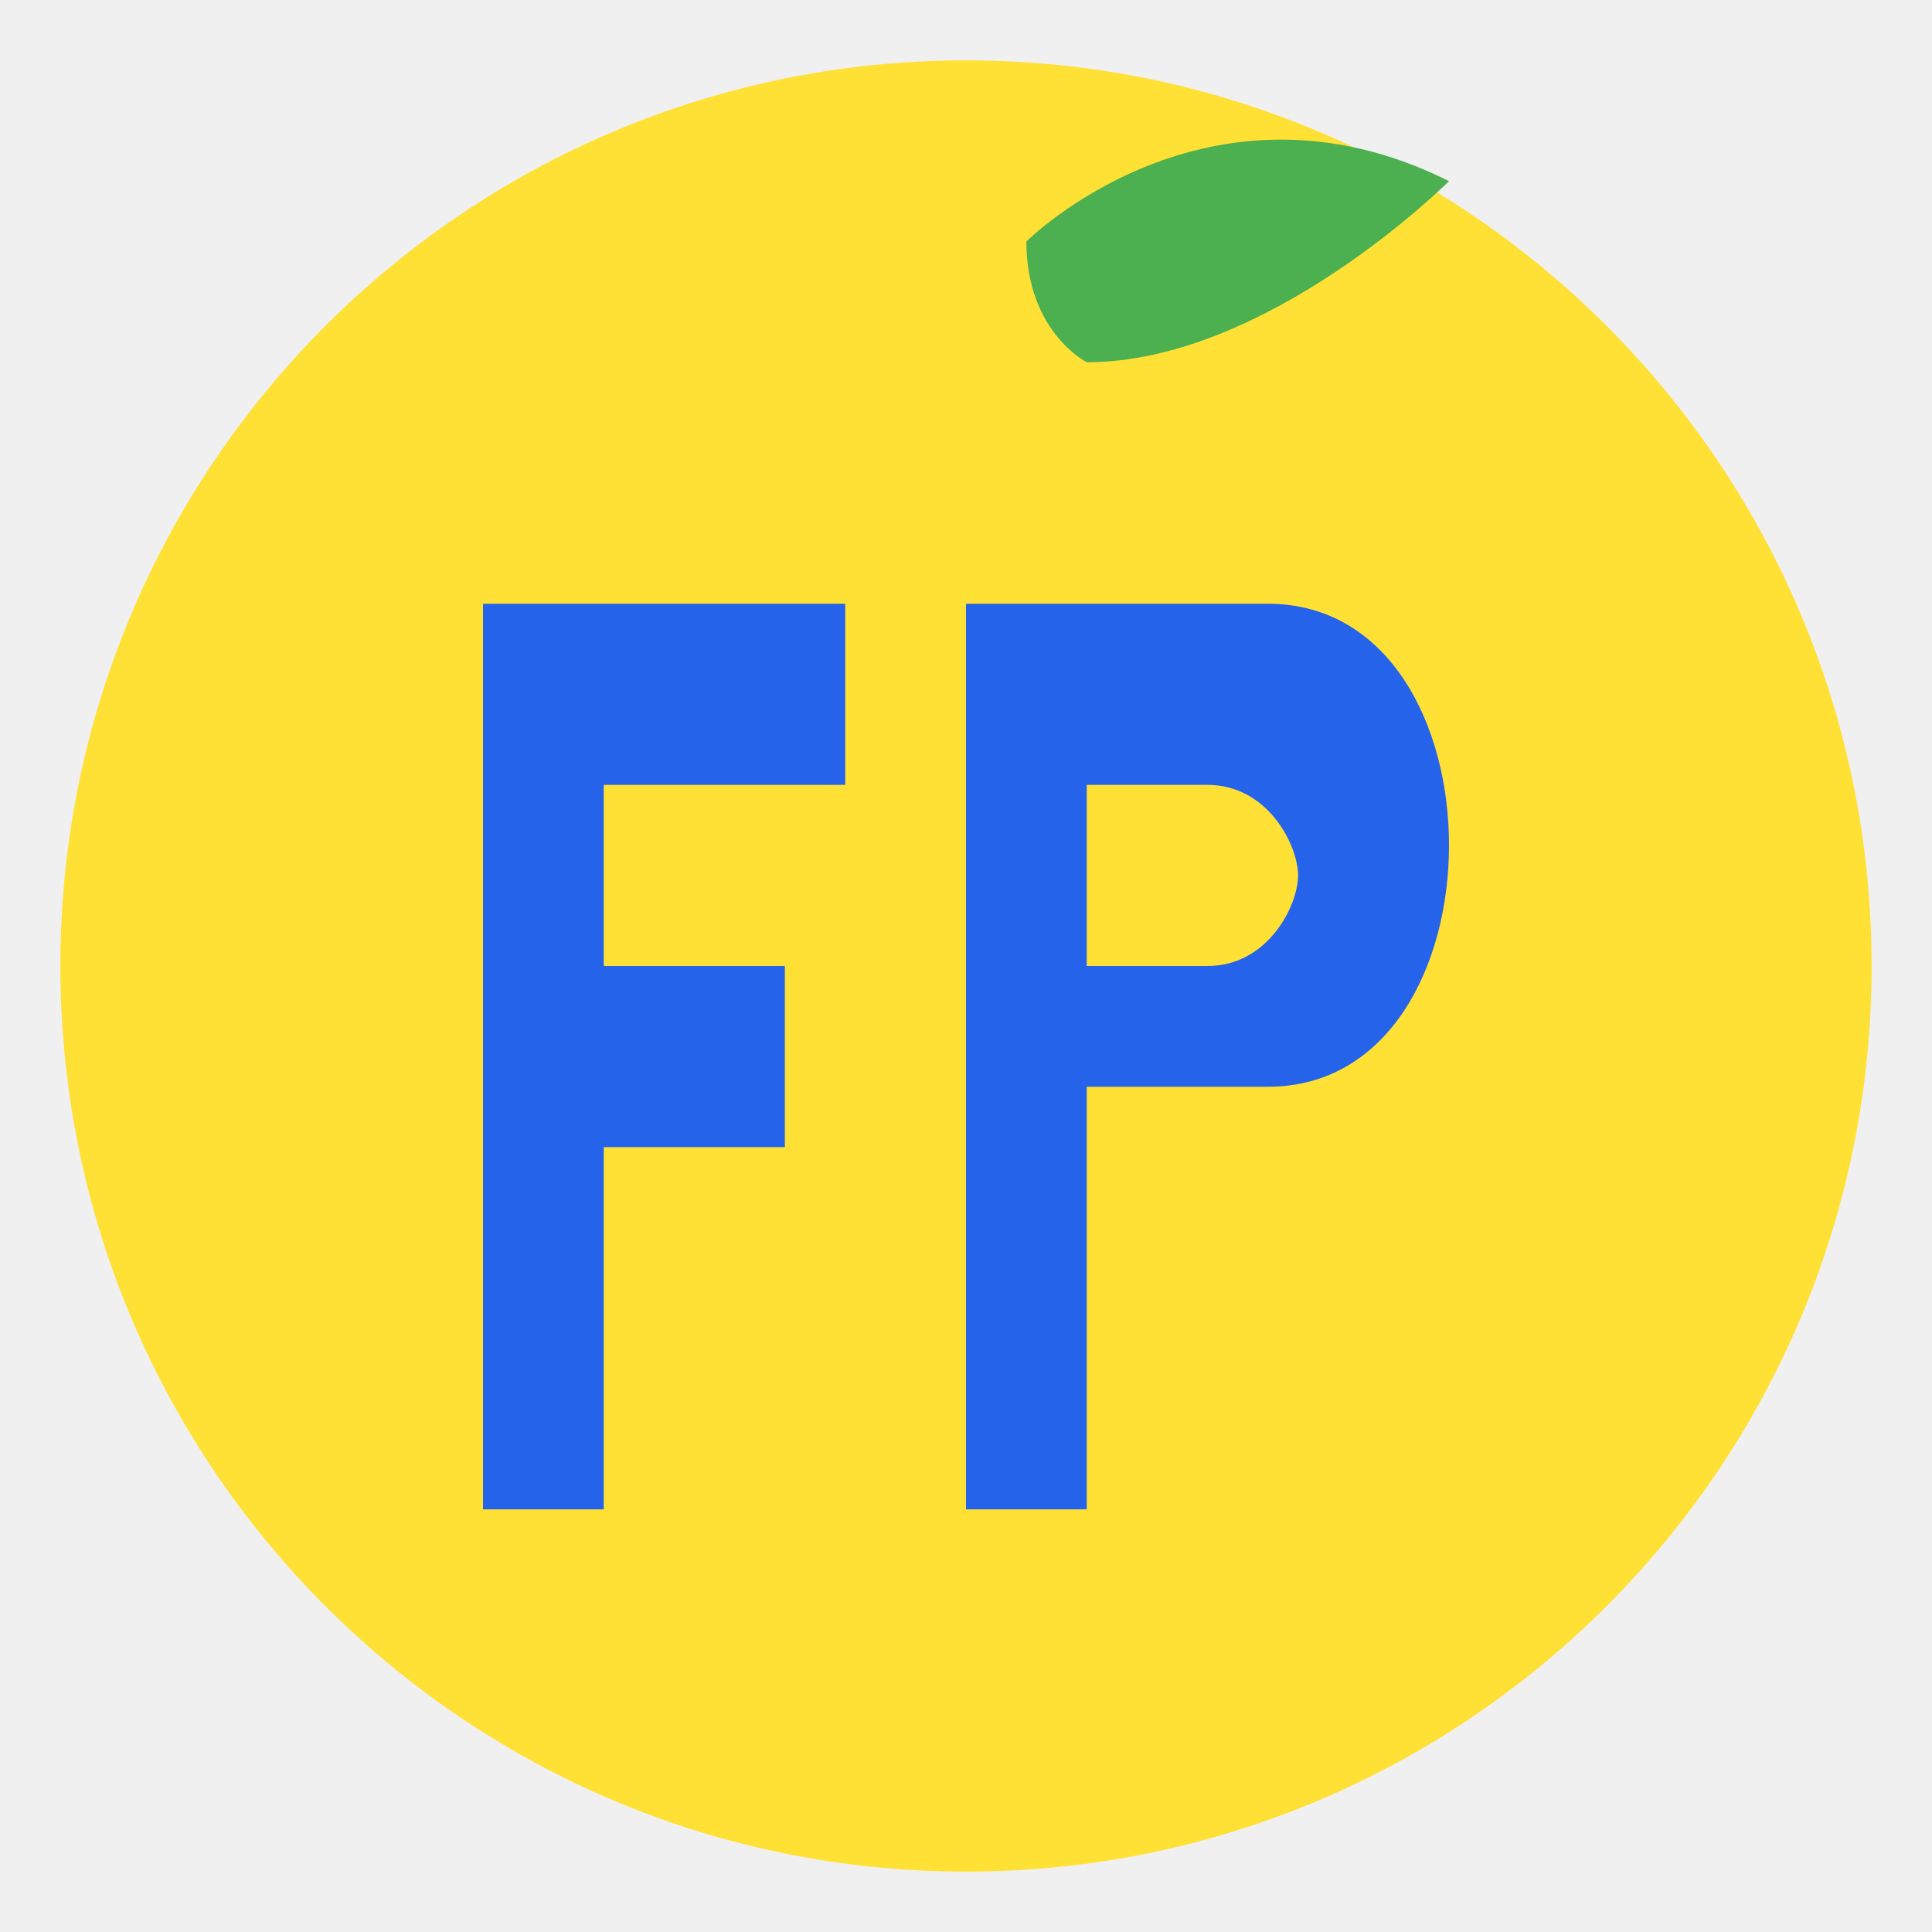
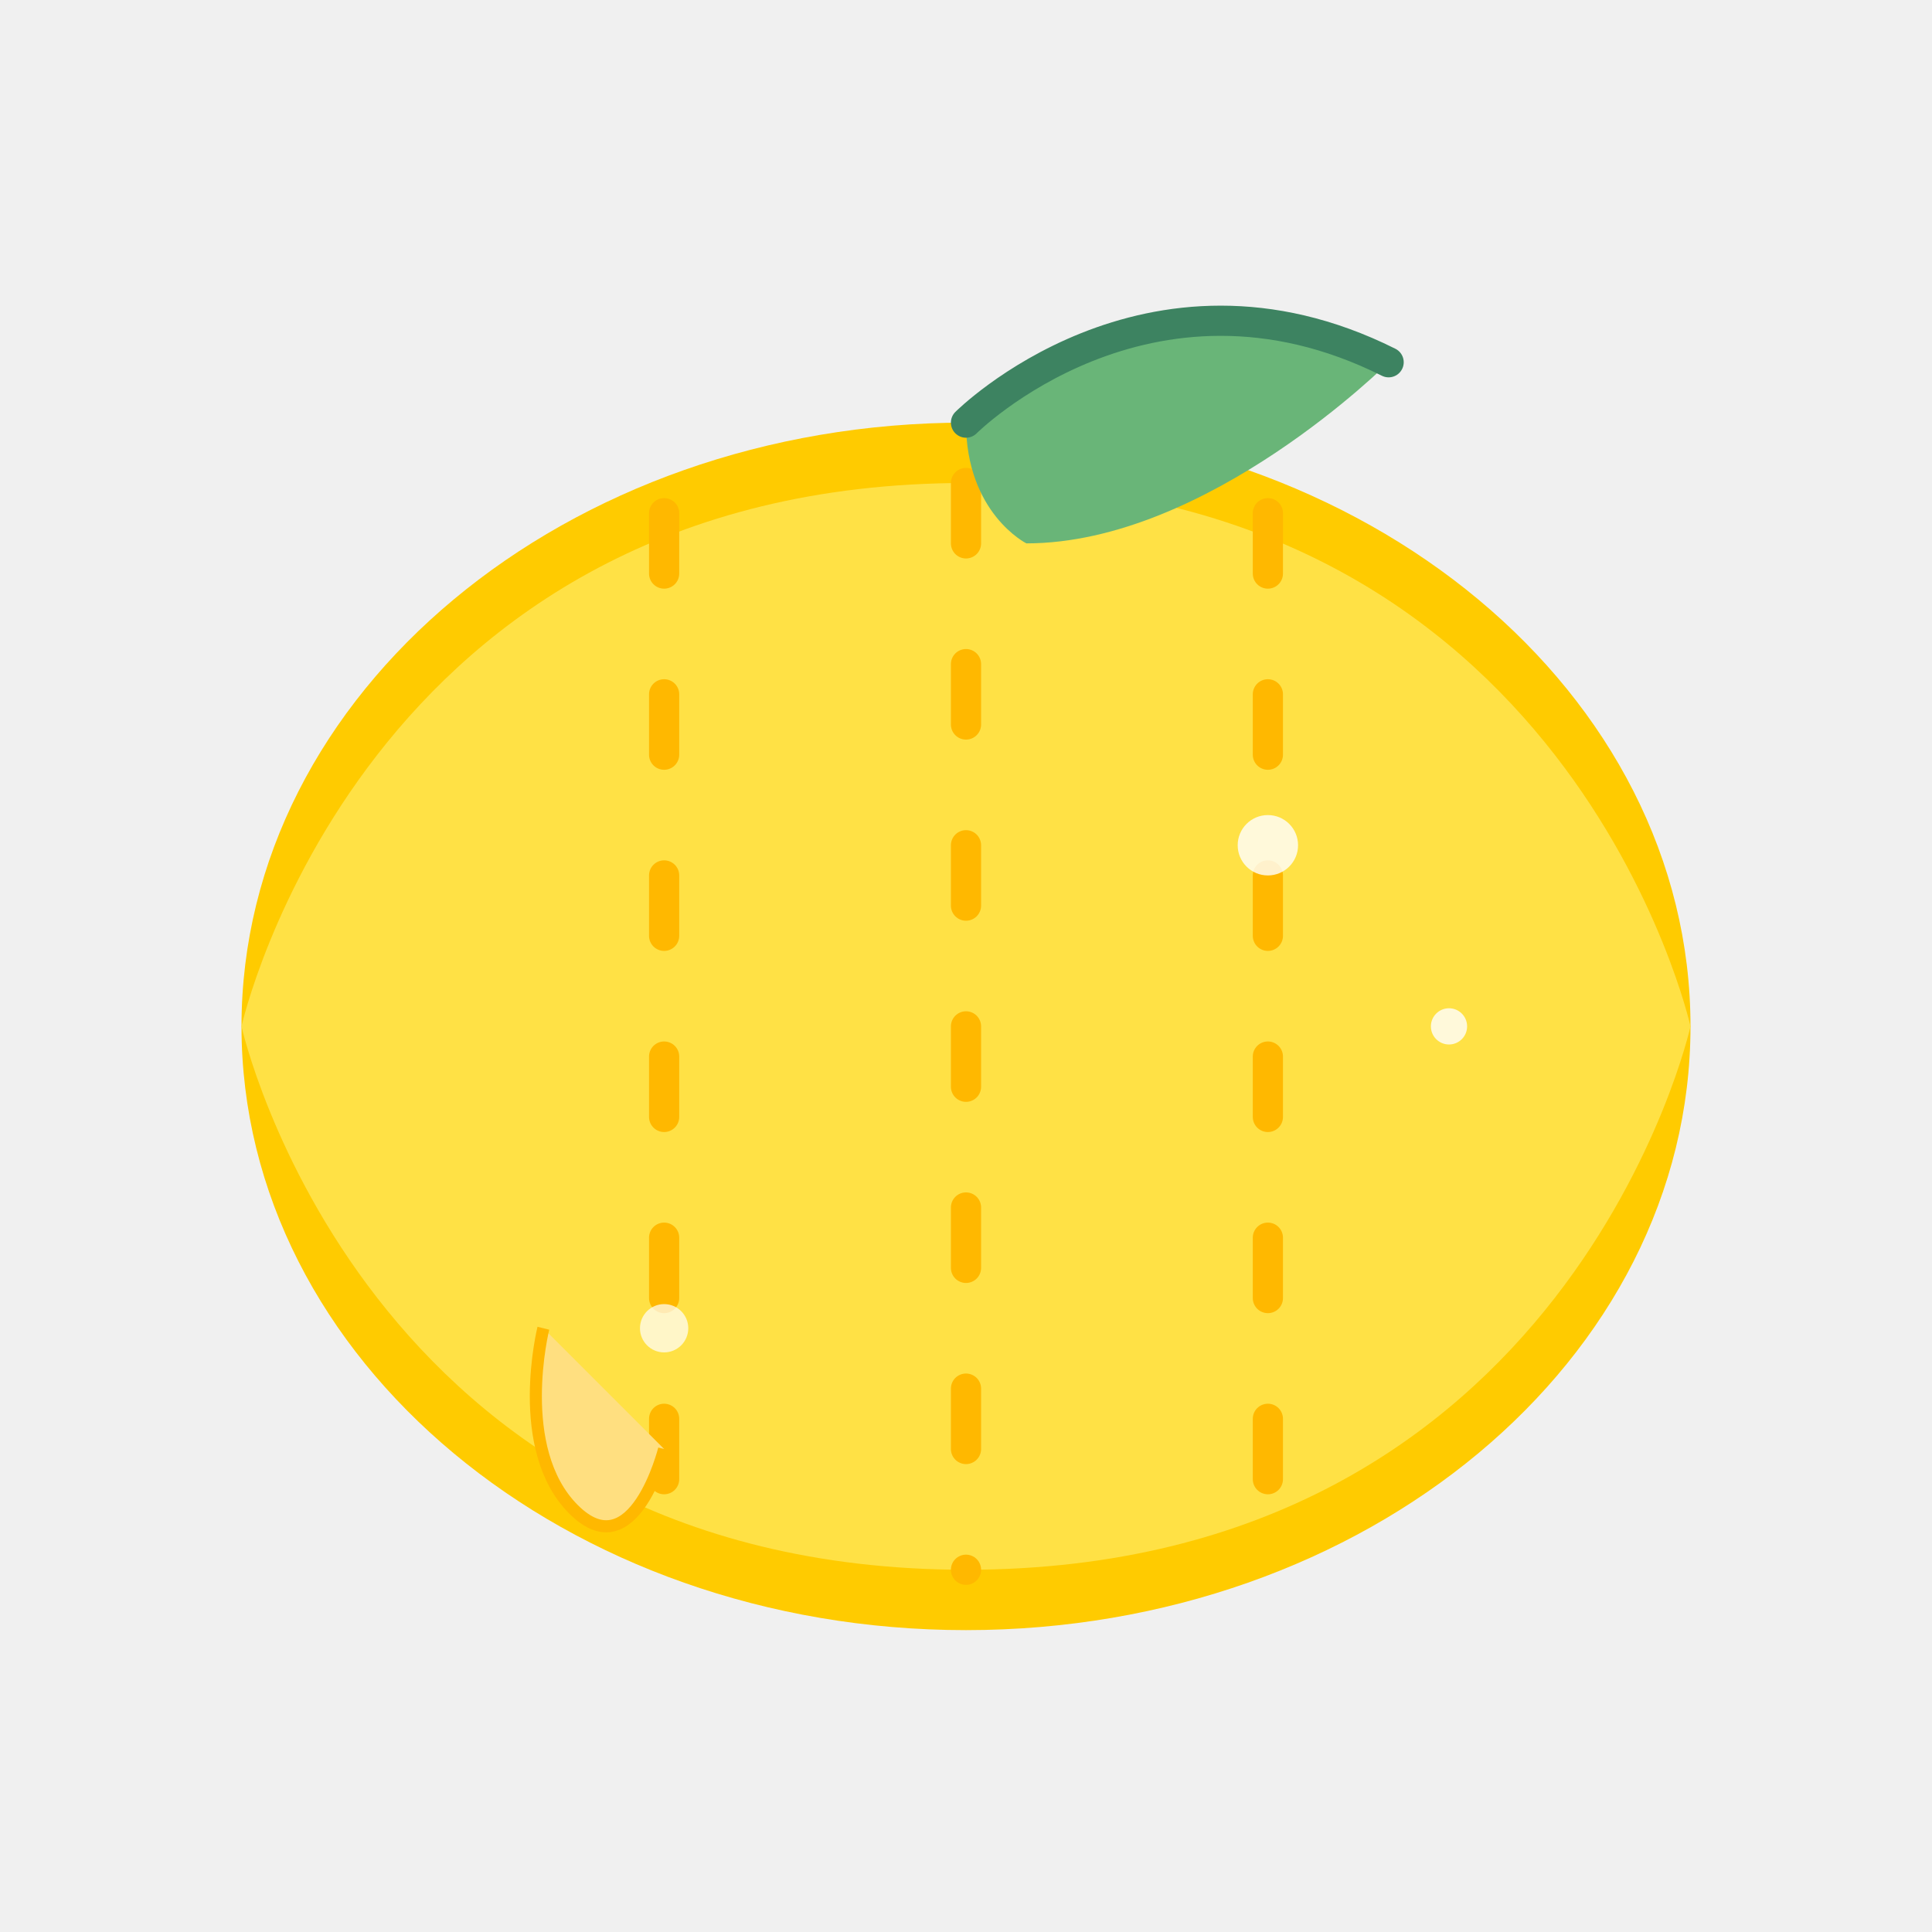
<svg xmlns="http://www.w3.org/2000/svg" width="32" height="32" viewBox="0 0 32 32" fill="none">
-   <circle cx="16" cy="16" r="15" fill="#FFE135" />
-   <path d="M17 4C17 4 20 1 24 3C24 3 21 6 18 6C18 6 17 5.5 17 4Z" fill="#4CAF50" />
-   <path d="M8 10H14V13H10V16H13V19H10V25H8V10Z" fill="#2563EB" />
-   <path d="M16 10H21C23 10 24 12 24 14C24 16 23 18 21 18H18V25H16V10ZM18 13V16H20C21 16 21.5 15 21.5 14.5C21.5 14 21 13 20 13H18Z" fill="#2563EB" />
+   <ellipse cx="16" cy="17" rx="12" ry="10" fill="#FFCB00" />
+   <path d="M28 17C28 17 26 8 16 8C6 8 4 17 4 17C4 17 6 26 16 26C26 26 28 17 28 17Z" fill="#FFE145" />
+   <path d="M16 8V26" stroke="#FFB800" stroke-width="0.5" stroke-linecap="round" stroke-dasharray="1 2" />
+   <path d="M11 8.5L11 25.5" stroke="#FFB800" stroke-width="0.5" stroke-linecap="round" stroke-dasharray="1 2" />
+   <path d="M21 8.5L21 25.5" stroke="#FFB800" stroke-width="0.5" stroke-linecap="round" stroke-dasharray="1 2" />
+   <path d="M16 7C16 7 19 4 23 6C23 6 20 9 17 9C17 9 16 8.5 16 7Z" fill="#69B578" />
+   <path d="M16 7C16 7 19 4 23 6" stroke="#3D8361" stroke-width="0.5" stroke-linecap="round" />
+   <circle cx="21" cy="14" r="0.5" fill="white" fill-opacity="0.8" />
+   <circle cx="24" cy="17" r="0.3" fill="white" fill-opacity="0.8" />
+   <circle cx="11" cy="22" r="0.4" fill="white" fill-opacity="0.7" />
+   <path d="M9 22C9 22 8.5 24 9.5 25C10.5 26 11 24 11 24" fill="#FFDF80" />
+   <path d="M9 22C9 22 8.5 24 9.5 25C10.5 26 11 24 11 24" stroke="#FFB800" stroke-width="0.2" />
</svg>
